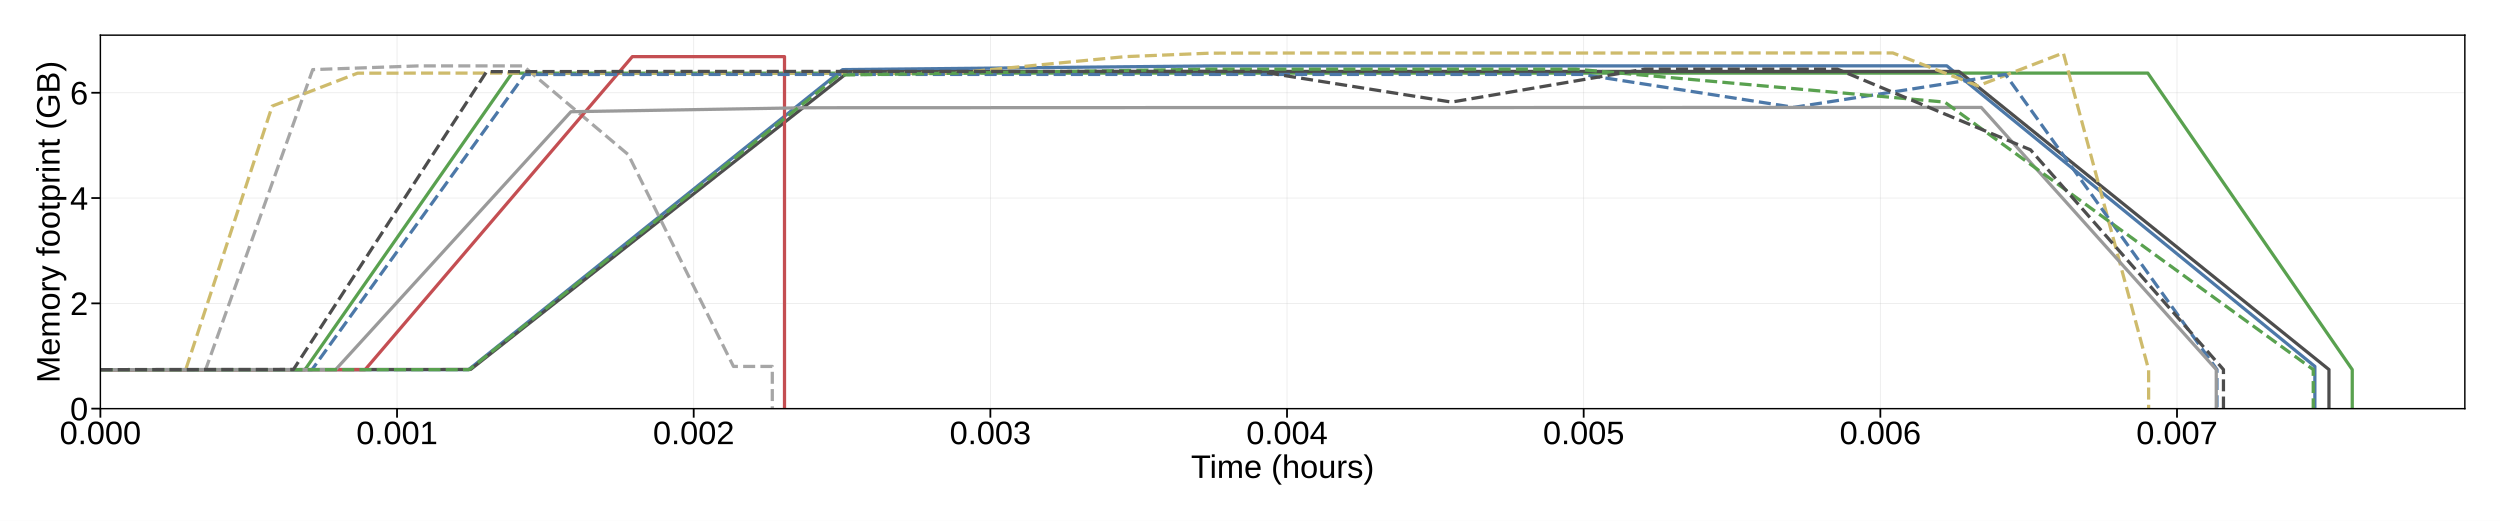
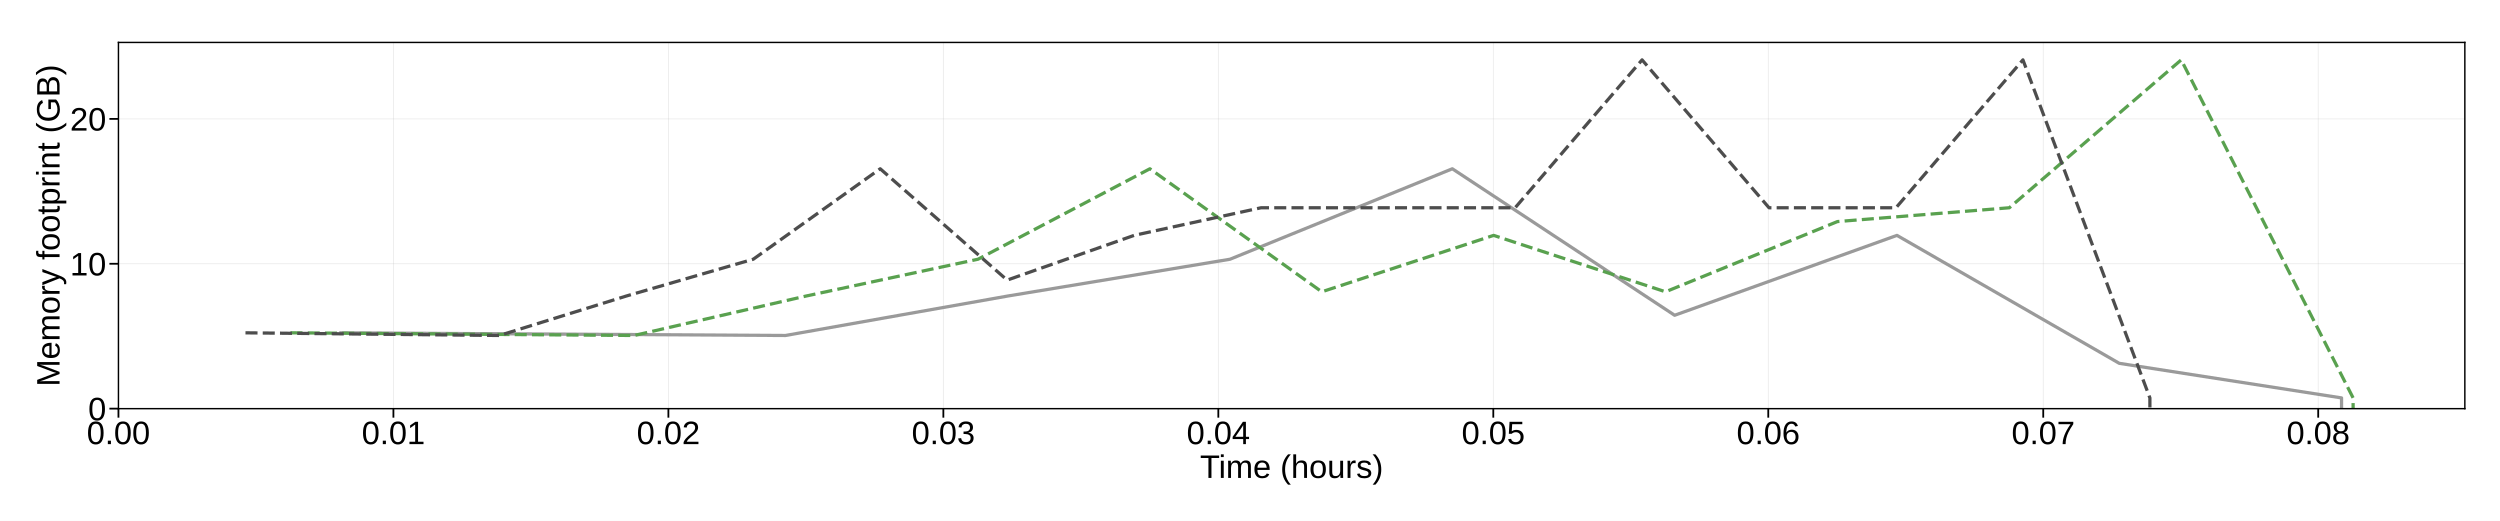
<svg xmlns="http://www.w3.org/2000/svg" xmlns:xlink="http://www.w3.org/1999/xlink" width="2764.8pt" height="576pt" viewBox="0 0 2764.8 576" version="1.1">
  <defs>
    <style type="text/css">*{stroke-linejoin: round; stroke-linecap: butt}</style>
  </defs>
  <g id="figure_1">
    <g id="patch_1">
      <path d="M 0 576  L 2764.8 576  L 2764.8 0  L 0 0  z " style="fill: #ffffff" />
    </g>
    <g id="axes_1">
      <g id="patch_2">
-         <path d="M 111.01 451.94  L 2725.92 451.94  L 2725.92 38.88  L 111.01 38.88  z " style="fill: #ffffff" />
+         <path d="M 130.99 451.94  L 2725.92 451.94  L 2725.92 46.927  L 130.99 46.927  z " style="fill: #ffffff" />
      </g>
      <g id="matplotlib.axis_1">
        <g id="xtick_1">
          <g id="line2d_1">
-             <path d="M 111.01 451.94  L 111.01 38.88  " clip-path="url(#pd756d7059c)" style="fill: none; stroke: #b0b0b0; stroke-opacity: 0.3; stroke-width: 0.8; stroke-linecap: square" />
+             <path d="M 130.99 451.94  L 130.99 46.927  " clip-path="url(#p27b7c88801)" style="fill: none; stroke: #b0b0b0; stroke-opacity: 0.3; stroke-width: 0.8; stroke-linecap: square" />
          </g>
          <g id="line2d_2">
            <defs>
-               <path id="m24fc735ef4" d="M 0 0  L 0 10  " style="stroke: #000000; stroke-width: 2" />
+               <path id="m71e6d09df0" d="M 0 0  L 0 10  " style="stroke: #000000; stroke-width: 2" />
            </defs>
            <g>
-               <use xlink:href="#m24fc735ef4" x="111.01" y="451.94" style="stroke: #000000; stroke-width: 2" />
+               <use xlink:href="#m71e6d09df0" x="130.99" y="451.94" style="stroke: #000000; stroke-width: 2" />
            </g>
          </g>
          <g id="text_1">
-             <text style="font-size: 36px; font-family: 'Arial', 'DejaVu Sans', 'Liberation Sans', sans-serif; text-anchor: middle" x="111.01" y="491.208" transform="rotate(-0 111.01 491.2081)">0.000</text>
+             <text style="font-size: 36px; font-family: 'Arial', 'DejaVu Sans', 'Liberation Sans', sans-serif; text-anchor: middle" x="130.99" y="491.208" transform="rotate(-0 130.99 491.2081)">0.00</text>
          </g>
        </g>
        <g id="xtick_2">
          <g id="line2d_3">
-             <path d="M 439.092 451.94  L 439.092 38.88  " clip-path="url(#pd756d7059c)" style="fill: none; stroke: #b0b0b0; stroke-opacity: 0.3; stroke-width: 0.8; stroke-linecap: square" />
+             <path d="M 435.085 451.94  L 435.085 46.927  " clip-path="url(#p27b7c88801)" style="fill: none; stroke: #b0b0b0; stroke-opacity: 0.3; stroke-width: 0.8; stroke-linecap: square" />
          </g>
          <g id="line2d_4">
            <g>
-               <use xlink:href="#m24fc735ef4" x="439.092" y="451.94" style="stroke: #000000; stroke-width: 2" />
+               <use xlink:href="#m71e6d09df0" x="435.085" y="451.94" style="stroke: #000000; stroke-width: 2" />
            </g>
          </g>
          <g id="text_2">
-             <text style="font-size: 36px; font-family: 'Arial', 'DejaVu Sans', 'Liberation Sans', sans-serif; text-anchor: middle" x="439.092" y="491.208" transform="rotate(-0 439.0924 491.2081)">0.001</text>
+             <text style="font-size: 36px; font-family: 'Arial', 'DejaVu Sans', 'Liberation Sans', sans-serif; text-anchor: middle" x="435.085" y="491.208" transform="rotate(-0 435.0853 491.2081)">0.01</text>
          </g>
        </g>
        <g id="xtick_3">
          <g id="line2d_5">
-             <path d="M 767.175 451.94  L 767.175 38.88  " clip-path="url(#pd756d7059c)" style="fill: none; stroke: #b0b0b0; stroke-opacity: 0.3; stroke-width: 0.8; stroke-linecap: square" />
+             <path d="M 739.181 451.94  L 739.181 46.927  " clip-path="url(#p27b7c88801)" style="fill: none; stroke: #b0b0b0; stroke-opacity: 0.3; stroke-width: 0.8; stroke-linecap: square" />
          </g>
          <g id="line2d_6">
            <g>
-               <use xlink:href="#m24fc735ef4" x="767.175" y="451.94" style="stroke: #000000; stroke-width: 2" />
+               <use xlink:href="#m71e6d09df0" x="739.181" y="451.94" style="stroke: #000000; stroke-width: 2" />
            </g>
          </g>
          <g id="text_3">
-             <text style="font-size: 36px; font-family: 'Arial', 'DejaVu Sans', 'Liberation Sans', sans-serif; text-anchor: middle" x="767.175" y="491.208" transform="rotate(-0 767.1748 491.2081)">0.002</text>
+             <text style="font-size: 36px; font-family: 'Arial', 'DejaVu Sans', 'Liberation Sans', sans-serif; text-anchor: middle" x="739.181" y="491.208" transform="rotate(-0 739.1807 491.2081)">0.02</text>
          </g>
        </g>
        <g id="xtick_4">
          <g id="line2d_7">
-             <path d="M 1095.257 451.94  L 1095.257 38.88  " clip-path="url(#pd756d7059c)" style="fill: none; stroke: #b0b0b0; stroke-opacity: 0.3; stroke-width: 0.8; stroke-linecap: square" />
+             <path d="M 1043.276 451.94  L 1043.276 46.927  " clip-path="url(#p27b7c88801)" style="fill: none; stroke: #b0b0b0; stroke-opacity: 0.3; stroke-width: 0.8; stroke-linecap: square" />
          </g>
          <g id="line2d_8">
            <g>
-               <use xlink:href="#m24fc735ef4" x="1095.257" y="451.94" style="stroke: #000000; stroke-width: 2" />
+               <use xlink:href="#m71e6d09df0" x="1043.276" y="451.94" style="stroke: #000000; stroke-width: 2" />
            </g>
          </g>
          <g id="text_4">
-             <text style="font-size: 36px; font-family: 'Arial', 'DejaVu Sans', 'Liberation Sans', sans-serif; text-anchor: middle" x="1095.257" y="491.208" transform="rotate(-0 1095.257 491.2081)">0.003</text>
+             <text style="font-size: 36px; font-family: 'Arial', 'DejaVu Sans', 'Liberation Sans', sans-serif; text-anchor: middle" x="1043.276" y="491.208" transform="rotate(-0 1043.276 491.2081)">0.03</text>
          </g>
        </g>
        <g id="xtick_5">
          <g id="line2d_9">
-             <path d="M 1423.34 451.94  L 1423.34 38.88  " clip-path="url(#pd756d7059c)" style="fill: none; stroke: #b0b0b0; stroke-opacity: 0.3; stroke-width: 0.8; stroke-linecap: square" />
+             <path d="M 1347.371 451.94  L 1347.371 46.927  " clip-path="url(#p27b7c88801)" style="fill: none; stroke: #b0b0b0; stroke-opacity: 0.3; stroke-width: 0.8; stroke-linecap: square" />
          </g>
          <g id="line2d_10">
            <g>
-               <use xlink:href="#m24fc735ef4" x="1423.34" y="451.94" style="stroke: #000000; stroke-width: 2" />
+               <use xlink:href="#m71e6d09df0" x="1347.371" y="451.94" style="stroke: #000000; stroke-width: 2" />
            </g>
          </g>
          <g id="text_5">
-             <text style="font-size: 36px; font-family: 'Arial', 'DejaVu Sans', 'Liberation Sans', sans-serif; text-anchor: middle" x="1423.34" y="491.208" transform="rotate(-0 1423.34 491.2081)">0.004</text>
+             <text style="font-size: 36px; font-family: 'Arial', 'DejaVu Sans', 'Liberation Sans', sans-serif; text-anchor: middle" x="1347.371" y="491.208" transform="rotate(-0 1347.371 491.2081)">0.04</text>
          </g>
        </g>
        <g id="xtick_6">
          <g id="line2d_11">
-             <path d="M 1751.422 451.94  L 1751.422 38.88  " clip-path="url(#pd756d7059c)" style="fill: none; stroke: #b0b0b0; stroke-opacity: 0.3; stroke-width: 0.8; stroke-linecap: square" />
+             <path d="M 1651.467 451.94  L 1651.467 46.927  " clip-path="url(#p27b7c88801)" style="fill: none; stroke: #b0b0b0; stroke-opacity: 0.3; stroke-width: 0.8; stroke-linecap: square" />
          </g>
          <g id="line2d_12">
            <g>
-               <use xlink:href="#m24fc735ef4" x="1751.422" y="451.94" style="stroke: #000000; stroke-width: 2" />
+               <use xlink:href="#m71e6d09df0" x="1651.467" y="451.94" style="stroke: #000000; stroke-width: 2" />
            </g>
          </g>
          <g id="text_6">
-             <text style="font-size: 36px; font-family: 'Arial', 'DejaVu Sans', 'Liberation Sans', sans-serif; text-anchor: middle" x="1751.422" y="491.208" transform="rotate(-0 1751.422 491.2081)">0.005</text>
+             <text style="font-size: 36px; font-family: 'Arial', 'DejaVu Sans', 'Liberation Sans', sans-serif; text-anchor: middle" x="1651.467" y="491.208" transform="rotate(-0 1651.467 491.2081)">0.05</text>
          </g>
        </g>
        <g id="xtick_7">
          <g id="line2d_13">
-             <path d="M 2079.505 451.94  L 2079.505 38.88  " clip-path="url(#pd756d7059c)" style="fill: none; stroke: #b0b0b0; stroke-opacity: 0.3; stroke-width: 0.8; stroke-linecap: square" />
+             <path d="M 1955.562 451.94  L 1955.562 46.927  " clip-path="url(#p27b7c88801)" style="fill: none; stroke: #b0b0b0; stroke-opacity: 0.3; stroke-width: 0.8; stroke-linecap: square" />
          </g>
          <g id="line2d_14">
            <g>
-               <use xlink:href="#m24fc735ef4" x="2079.505" y="451.94" style="stroke: #000000; stroke-width: 2" />
+               <use xlink:href="#m71e6d09df0" x="1955.562" y="451.94" style="stroke: #000000; stroke-width: 2" />
            </g>
          </g>
          <g id="text_7">
-             <text style="font-size: 36px; font-family: 'Arial', 'DejaVu Sans', 'Liberation Sans', sans-serif; text-anchor: middle" x="2079.505" y="491.208" transform="rotate(-0 2079.505 491.2081)">0.006</text>
+             <text style="font-size: 36px; font-family: 'Arial', 'DejaVu Sans', 'Liberation Sans', sans-serif; text-anchor: middle" x="1955.562" y="491.208" transform="rotate(-0 1955.562 491.2081)">0.06</text>
          </g>
        </g>
        <g id="xtick_8">
          <g id="line2d_15">
-             <path d="M 2407.587 451.94  L 2407.587 38.88  " clip-path="url(#pd756d7059c)" style="fill: none; stroke: #b0b0b0; stroke-opacity: 0.3; stroke-width: 0.8; stroke-linecap: square" />
+             <path d="M 2259.657 451.94  L 2259.657 46.927  " clip-path="url(#p27b7c88801)" style="fill: none; stroke: #b0b0b0; stroke-opacity: 0.3; stroke-width: 0.8; stroke-linecap: square" />
          </g>
          <g id="line2d_16">
            <g>
-               <use xlink:href="#m24fc735ef4" x="2407.587" y="451.94" style="stroke: #000000; stroke-width: 2" />
+               <use xlink:href="#m71e6d09df0" x="2259.657" y="451.94" style="stroke: #000000; stroke-width: 2" />
            </g>
          </g>
          <g id="text_8">
-             <text style="font-size: 36px; font-family: 'Arial', 'DejaVu Sans', 'Liberation Sans', sans-serif; text-anchor: middle" x="2407.587" y="491.208" transform="rotate(-0 2407.587 491.2081)">0.007</text>
-           </g>
-         </g>
-         <g id="text_9">
-           <text style="font-size: 36px; font-family: 'Arial', 'DejaVu Sans', 'Liberation Sans', sans-serif; text-anchor: middle" x="1418.465" y="528.57" transform="rotate(-0 1418.465 528.57)">Time (hours)</text>
+             <text style="font-size: 36px; font-family: 'Arial', 'DejaVu Sans', 'Liberation Sans', sans-serif; text-anchor: middle" x="2259.657" y="491.208" transform="rotate(-0 2259.657 491.2081)">0.07</text>
+           </g>
+         </g>
+         <g id="xtick_9">
+           <g id="line2d_17">
+             <path d="M 2563.753 451.94  L 2563.753 46.927  " clip-path="url(#p27b7c88801)" style="fill: none; stroke: #b0b0b0; stroke-opacity: 0.3; stroke-width: 0.8; stroke-linecap: square" />
+           </g>
+           <g id="line2d_18">
+             <g>
+               <use xlink:href="#m71e6d09df0" x="2563.753" y="451.94" style="stroke: #000000; stroke-width: 2" />
+             </g>
+           </g>
+           <g id="text_9">
+             <text style="font-size: 36px; font-family: 'Arial', 'DejaVu Sans', 'Liberation Sans', sans-serif; text-anchor: middle" x="2563.753" y="491.208" transform="rotate(-0 2563.753 491.2081)">0.08</text>
+           </g>
+         </g>
+         <g id="text_10">
+           <text style="font-size: 36px; font-family: 'Arial', 'DejaVu Sans', 'Liberation Sans', sans-serif; text-anchor: middle" x="1428.455" y="528.57" transform="rotate(-0 1428.455 528.57)">Time (hours)</text>
        </g>
      </g>
      <g id="matplotlib.axis_2">
        <g id="ytick_1">
-           <g id="line2d_17">
-             <path d="M 111.01 451.94  L 2725.92 451.94  " clip-path="url(#pd756d7059c)" style="fill: none; stroke: #b0b0b0; stroke-opacity: 0.3; stroke-width: 0.8; stroke-linecap: square" />
-           </g>
-           <g id="line2d_18">
+           <g id="line2d_19">
+             <path d="M 130.99 451.94  L 2725.92 451.94  " clip-path="url(#p27b7c88801)" style="fill: none; stroke: #b0b0b0; stroke-opacity: 0.3; stroke-width: 0.8; stroke-linecap: square" />
+           </g>
+           <g id="line2d_20">
            <defs>
-               <path id="m7f312bd5b4" d="M 0 0  L -10 0  " style="stroke: #000000; stroke-width: 2" />
+               <path id="mcaa0dd19e1" d="M 0 0  L -10 0  " style="stroke: #000000; stroke-width: 2" />
            </defs>
            <g>
-               <use xlink:href="#m7f312bd5b4" x="111.01" y="451.94" style="stroke: #000000; stroke-width: 2" />
-             </g>
-           </g>
-           <g id="text_10">
-             <text style="font-size: 36px; font-family: 'Arial', 'DejaVu Sans', 'Liberation Sans', sans-serif; text-anchor: end" x="97.51" y="464.824" transform="rotate(-0 97.51 464.8241)">0</text>
+               <use xlink:href="#mcaa0dd19e1" x="130.99" y="451.94" style="stroke: #000000; stroke-width: 2" />
+             </g>
+           </g>
+           <g id="text_11">
+             <text style="font-size: 36px; font-family: 'Arial', 'DejaVu Sans', 'Liberation Sans', sans-serif; text-anchor: end" x="117.49" y="464.824" transform="rotate(-0 117.49 464.8241)">0</text>
          </g>
        </g>
        <g id="ytick_2">
-           <g id="line2d_19">
-             <path d="M 111.01 335.491  L 2725.92 335.491  " clip-path="url(#pd756d7059c)" style="fill: none; stroke: #b0b0b0; stroke-opacity: 0.3; stroke-width: 0.8; stroke-linecap: square" />
-           </g>
-           <g id="line2d_20">
-             <g>
-               <use xlink:href="#m7f312bd5b4" x="111.01" y="335.491" style="stroke: #000000; stroke-width: 2" />
-             </g>
-           </g>
-           <g id="text_11">
-             <text style="font-size: 36px; font-family: 'Arial', 'DejaVu Sans', 'Liberation Sans', sans-serif; text-anchor: end" x="97.51" y="348.375" transform="rotate(-0 97.51 348.3751)">2</text>
+           <g id="line2d_21">
+             <path d="M 130.99 291.729  L 2725.92 291.729  " clip-path="url(#p27b7c88801)" style="fill: none; stroke: #b0b0b0; stroke-opacity: 0.3; stroke-width: 0.8; stroke-linecap: square" />
+           </g>
+           <g id="line2d_22">
+             <g>
+               <use xlink:href="#mcaa0dd19e1" x="130.99" y="291.729" style="stroke: #000000; stroke-width: 2" />
+             </g>
+           </g>
+           <g id="text_12">
+             <text style="font-size: 36px; font-family: 'Arial', 'DejaVu Sans', 'Liberation Sans', sans-serif; text-anchor: end" x="117.49" y="304.613" transform="rotate(-0 117.49 304.6134)">10</text>
          </g>
        </g>
        <g id="ytick_3">
-           <g id="line2d_21">
-             <path d="M 111.01 219.042  L 2725.92 219.042  " clip-path="url(#pd756d7059c)" style="fill: none; stroke: #b0b0b0; stroke-opacity: 0.3; stroke-width: 0.8; stroke-linecap: square" />
-           </g>
-           <g id="line2d_22">
-             <g>
-               <use xlink:href="#m7f312bd5b4" x="111.01" y="219.042" style="stroke: #000000; stroke-width: 2" />
-             </g>
-           </g>
-           <g id="text_12">
-             <text style="font-size: 36px; font-family: 'Arial', 'DejaVu Sans', 'Liberation Sans', sans-serif; text-anchor: end" x="97.51" y="231.926" transform="rotate(-0 97.51 231.9262)">4</text>
-           </g>
-         </g>
-         <g id="ytick_4">
          <g id="line2d_23">
-             <path d="M 111.01 102.593  L 2725.92 102.593  " clip-path="url(#pd756d7059c)" style="fill: none; stroke: #b0b0b0; stroke-opacity: 0.3; stroke-width: 0.8; stroke-linecap: square" />
+             <path d="M 130.99 131.519  L 2725.92 131.519  " clip-path="url(#p27b7c88801)" style="fill: none; stroke: #b0b0b0; stroke-opacity: 0.3; stroke-width: 0.8; stroke-linecap: square" />
          </g>
          <g id="line2d_24">
            <g>
-               <use xlink:href="#m7f312bd5b4" x="111.01" y="102.593" style="stroke: #000000; stroke-width: 2" />
+               <use xlink:href="#mcaa0dd19e1" x="130.99" y="131.519" style="stroke: #000000; stroke-width: 2" />
            </g>
          </g>
          <g id="text_13">
-             <text style="font-size: 36px; font-family: 'Arial', 'DejaVu Sans', 'Liberation Sans', sans-serif; text-anchor: end" x="97.51" y="115.477" transform="rotate(-0 97.51 115.4772)">6</text>
+             <text style="font-size: 36px; font-family: 'Arial', 'DejaVu Sans', 'Liberation Sans', sans-serif; text-anchor: end" x="117.49" y="144.403" transform="rotate(-0 117.49 144.4028)">20</text>
          </g>
        </g>
        <g id="text_14">
-           <text style="font-size: 36px; font-family: 'Arial', 'DejaVu Sans', 'Liberation Sans', sans-serif; text-anchor: middle" x="65.914" y="245.41" transform="rotate(-90 65.91375 245.41)">Memory footprint (GB)</text>
+           <text style="font-size: 36px; font-family: 'Arial', 'DejaVu Sans', 'Liberation Sans', sans-serif; text-anchor: middle" x="65.874" y="249.434" transform="rotate(-90 65.87438 249.4336)">Memory footprint (GB)</text>
        </g>
      </g>
      <g id="line2d_25">
-         <path d="M 111.268 408.771  L 518.244 408.771  L 931.866 76.993  L 1338.923 72.9  L 1745.953 72.9  L 2153.038 72.786  L 2560.054 405.252  L 2560.054 405.252  L 2560.054 451.94  " clip-path="url(#pd756d7059c)" style="fill: none; stroke: #4c78a8; stroke-width: 3.6; stroke-linecap: square" />
+         <path d="M 377.006 368.071  L 868.669 371.014  L 1114.497 327.377  L 1360.316 286.683  L 1606.16 186.653  L 1852.004 348.662  L 2097.88 260.312  L 2343.732 401.815  L 2589.568 440.061  L 2589.568 451.94  " clip-path="url(#p27b7c88801)" style="fill: none; stroke: #9a9a9a; stroke-width: 3.6; stroke-linecap: square" />
      </g>
      <g id="line2d_26">
-         <path d="M 111.161 408.771  L 337.267 408.771  L 566.2 80.945  L 792.329 80.945  L 1018.451 80.831  L 1244.663 80.831  L 1470.8 80.828  L 1696.906 80.831  L 1923.028 80.831  L 2149.18 80.831  L 2375.294 80.831  L 2601.4 408.731  L 2601.4 451.94  " clip-path="url(#pd756d7059c)" style="fill: none; stroke: #59a14f; stroke-width: 3.6; stroke-linecap: square" />
+         <path d="M 321.202 368.071  L 701.355 371.014  L 891.517 327.377  L 1081.602 286.683  L 1271.688 186.653  L 1461.774 322.704  L 1651.879 260.312  L 1841.965 322.704  L 2032.05 245.042  L 2222.142 229.772  L 2412.241 66.214  L 2602.352 440.061  L 2602.352 451.94  " clip-path="url(#p27b7c88801)" style="fill: none; stroke-dasharray: 13.32,5.76; stroke-dashoffset: 0; stroke: #59a14f; stroke-width: 3.6" />
      </g>
      <g id="line2d_27">
-         <path d="M 111.283 408.771  L 520.471 408.582  L 938.729 79.239  L 1347.985 79.012  L 1757.2 79.012  L 2166.429 79.012  L 2575.658 408.721  L 2575.658 451.94  " clip-path="url(#pd756d7059c)" style="fill: none; stroke: #4d4d4d; stroke-width: 3.6; stroke-linecap: square" />
-       </g>
-       <g id="line2d_28">
-         <path d="M 111.088 408.771  L 227.406 408.767  L 345.85 76.993  L 462.18 72.9  L 578.511 72.9  L 694.838 171.04  L 811.164 405.252  L 854.096 405.252  L 854.096 451.94  " clip-path="url(#pd756d7059c)" style="fill: none; stroke-dasharray: 13.32,5.76; stroke-dashoffset: 0; stroke: #a6a6a6; stroke-width: 3.6" />
-       </g>
-       <g id="line2d_29">
-         <path d="M 111.07 408.771  L 205.395 408.771  L 301.053 117.335  L 395.391 80.945  L 489.726 80.831  L 584.057 80.831  L 678.386 80.828  L 772.708 80.831  L 867.03 80.831  L 961.368 80.831  L 1055.69 80.831  L 1150.012 71.737  L 1244.328 62.643  L 1338.647 58.777  L 1432.969 58.663  L 1527.288 58.663  L 1621.607 58.663  L 1715.929 58.663  L 1810.267 58.663  L 1904.586 58.55  L 1998.905 58.55  L 2093.243 58.55  L 2187.562 94.94  L 2281.881 58.55  L 2376.203 408.771  L 2376.203 451.94  " clip-path="url(#pd756d7059c)" style="fill: none; stroke-dasharray: 13.32,5.76; stroke-dashoffset: 0; stroke: #cebb6c; stroke-width: 3.6" />
-       </g>
-       <g id="line2d_30">
-         <path d="M 111.254 408.771  L 403.801 408.771  L 699.294 62.643  L 867.601 62.643  L 867.601 451.94  " clip-path="url(#pd756d7059c)" style="fill: none; stroke: #c44e52; stroke-width: 3.6; stroke-linecap: square" />
-       </g>
-       <g id="line2d_31">
-         <path d="M 111.15 408.771  L 345.06 408.771  L 580.342 82.42  L 814.307 82.306  L 1048.24 82.306  L 1282.165 82.31  L 1516.083 82.31  L 1750 82.31  L 1983.941 118.7  L 2217.882 82.306  L 2451.8 408.724  L 2451.8 451.94  " clip-path="url(#pd756d7059c)" style="fill: none; stroke-dasharray: 13.32,5.76; stroke-dashoffset: 0; stroke: #4c78a8; stroke-width: 3.6" />
-       </g>
-       <g id="line2d_32">
-         <path d="M 111.235 408.771  L 371.161 408.771  L 631.408 123.562  L 891.377 119.155  L 1151.338 119.041  L 1411.264 118.928  L 1671.199 118.928  L 1931.116 118.814  L 2191.06 118.785  L 2450.994 408.721  L 2450.994 451.94  " clip-path="url(#pd756d7059c)" style="fill: none; stroke: #9a9a9a; stroke-width: 3.6; stroke-linecap: square" />
-       </g>
-       <g id="line2d_33">
-         <path d="M 111.322 408.771  L 518.868 408.771  L 928.043 82.992  L 1335.588 76.51  L 1743.146 76.51  L 2150.705 112.9  L 2558.264 408.717  L 2558.264 451.94  " clip-path="url(#pd756d7059c)" style="fill: none; stroke-dasharray: 13.32,5.76; stroke-dashoffset: 0; stroke: #59a14f; stroke-width: 3.6" />
-       </g>
-       <g id="line2d_34">
-         <path d="M 111.138 408.771  L 324.554 408.582  L 538.14 79.239  L 751.57 79.012  L 965.007 79.012  L 1178.436 79.012  L 1391.873 79.012  L 1605.289 112.9  L 1818.712 76.51  L 2032.134 76.51  L 2245.55 165.666  L 2458.966 408.728  L 2458.966 451.94  " clip-path="url(#pd756d7059c)" style="fill: none; stroke-dasharray: 13.32,5.76; stroke-dashoffset: 0; stroke: #4d4d4d; stroke-width: 3.6" />
+         <path d="M 271.477 368.071  L 552.258 371.014  L 692.66 327.377  L 833.049 286.683  L 973.451 186.653  L 1113.844 309.783  L 1254.242 260.312  L 1394.63 229.772  L 1535.22 229.772  L 1675.613 229.772  L 1816.006 66.214  L 1956.409 229.772  L 2096.797 229.772  L 2237.199 66.214  L 2377.606 440.061  L 2377.606 451.94  " clip-path="url(#p27b7c88801)" style="fill: none; stroke-dasharray: 13.32,5.76; stroke-dashoffset: 0; stroke: #4d4d4d; stroke-width: 3.6" />
      </g>
      <g id="patch_3">
-         <path d="M 111.01 451.94  L 111.01 38.88  " style="fill: none; stroke: #000000; stroke-width: 1.6; stroke-linejoin: miter; stroke-linecap: square" />
+         <path d="M 130.99 451.94  L 130.99 46.927  " style="fill: none; stroke: #000000; stroke-width: 1.6; stroke-linejoin: miter; stroke-linecap: square" />
      </g>
      <g id="patch_4">
-         <path d="M 2725.92 451.94  L 2725.92 38.88  " style="fill: none; stroke: #000000; stroke-width: 1.6; stroke-linejoin: miter; stroke-linecap: square" />
+         <path d="M 2725.92 451.94  L 2725.92 46.927  " style="fill: none; stroke: #000000; stroke-width: 1.6; stroke-linejoin: miter; stroke-linecap: square" />
      </g>
      <g id="patch_5">
-         <path d="M 111.01 451.94  L 2725.92 451.94  " style="fill: none; stroke: #000000; stroke-width: 1.6; stroke-linejoin: miter; stroke-linecap: square" />
+         <path d="M 130.99 451.94  L 2725.92 451.94  " style="fill: none; stroke: #000000; stroke-width: 1.6; stroke-linejoin: miter; stroke-linecap: square" />
      </g>
      <g id="patch_6">
-         <path d="M 111.01 38.88  L 2725.92 38.88  " style="fill: none; stroke: #000000; stroke-width: 1.6; stroke-linejoin: miter; stroke-linecap: square" />
+         <path d="M 130.99 46.927  L 2725.92 46.927  " style="fill: none; stroke: #000000; stroke-width: 1.6; stroke-linejoin: miter; stroke-linecap: square" />
      </g>
    </g>
  </g>
  <defs>
-     <clipPath id="pd756d7059c">
-       <rect x="111.01" y="38.88" width="2614.91" height="413.06" />
+     <clipPath id="p27b7c88801">
+       <rect x="130.99" y="46.927" width="2594.93" height="405.013" />
    </clipPath>
  </defs>
</svg>
